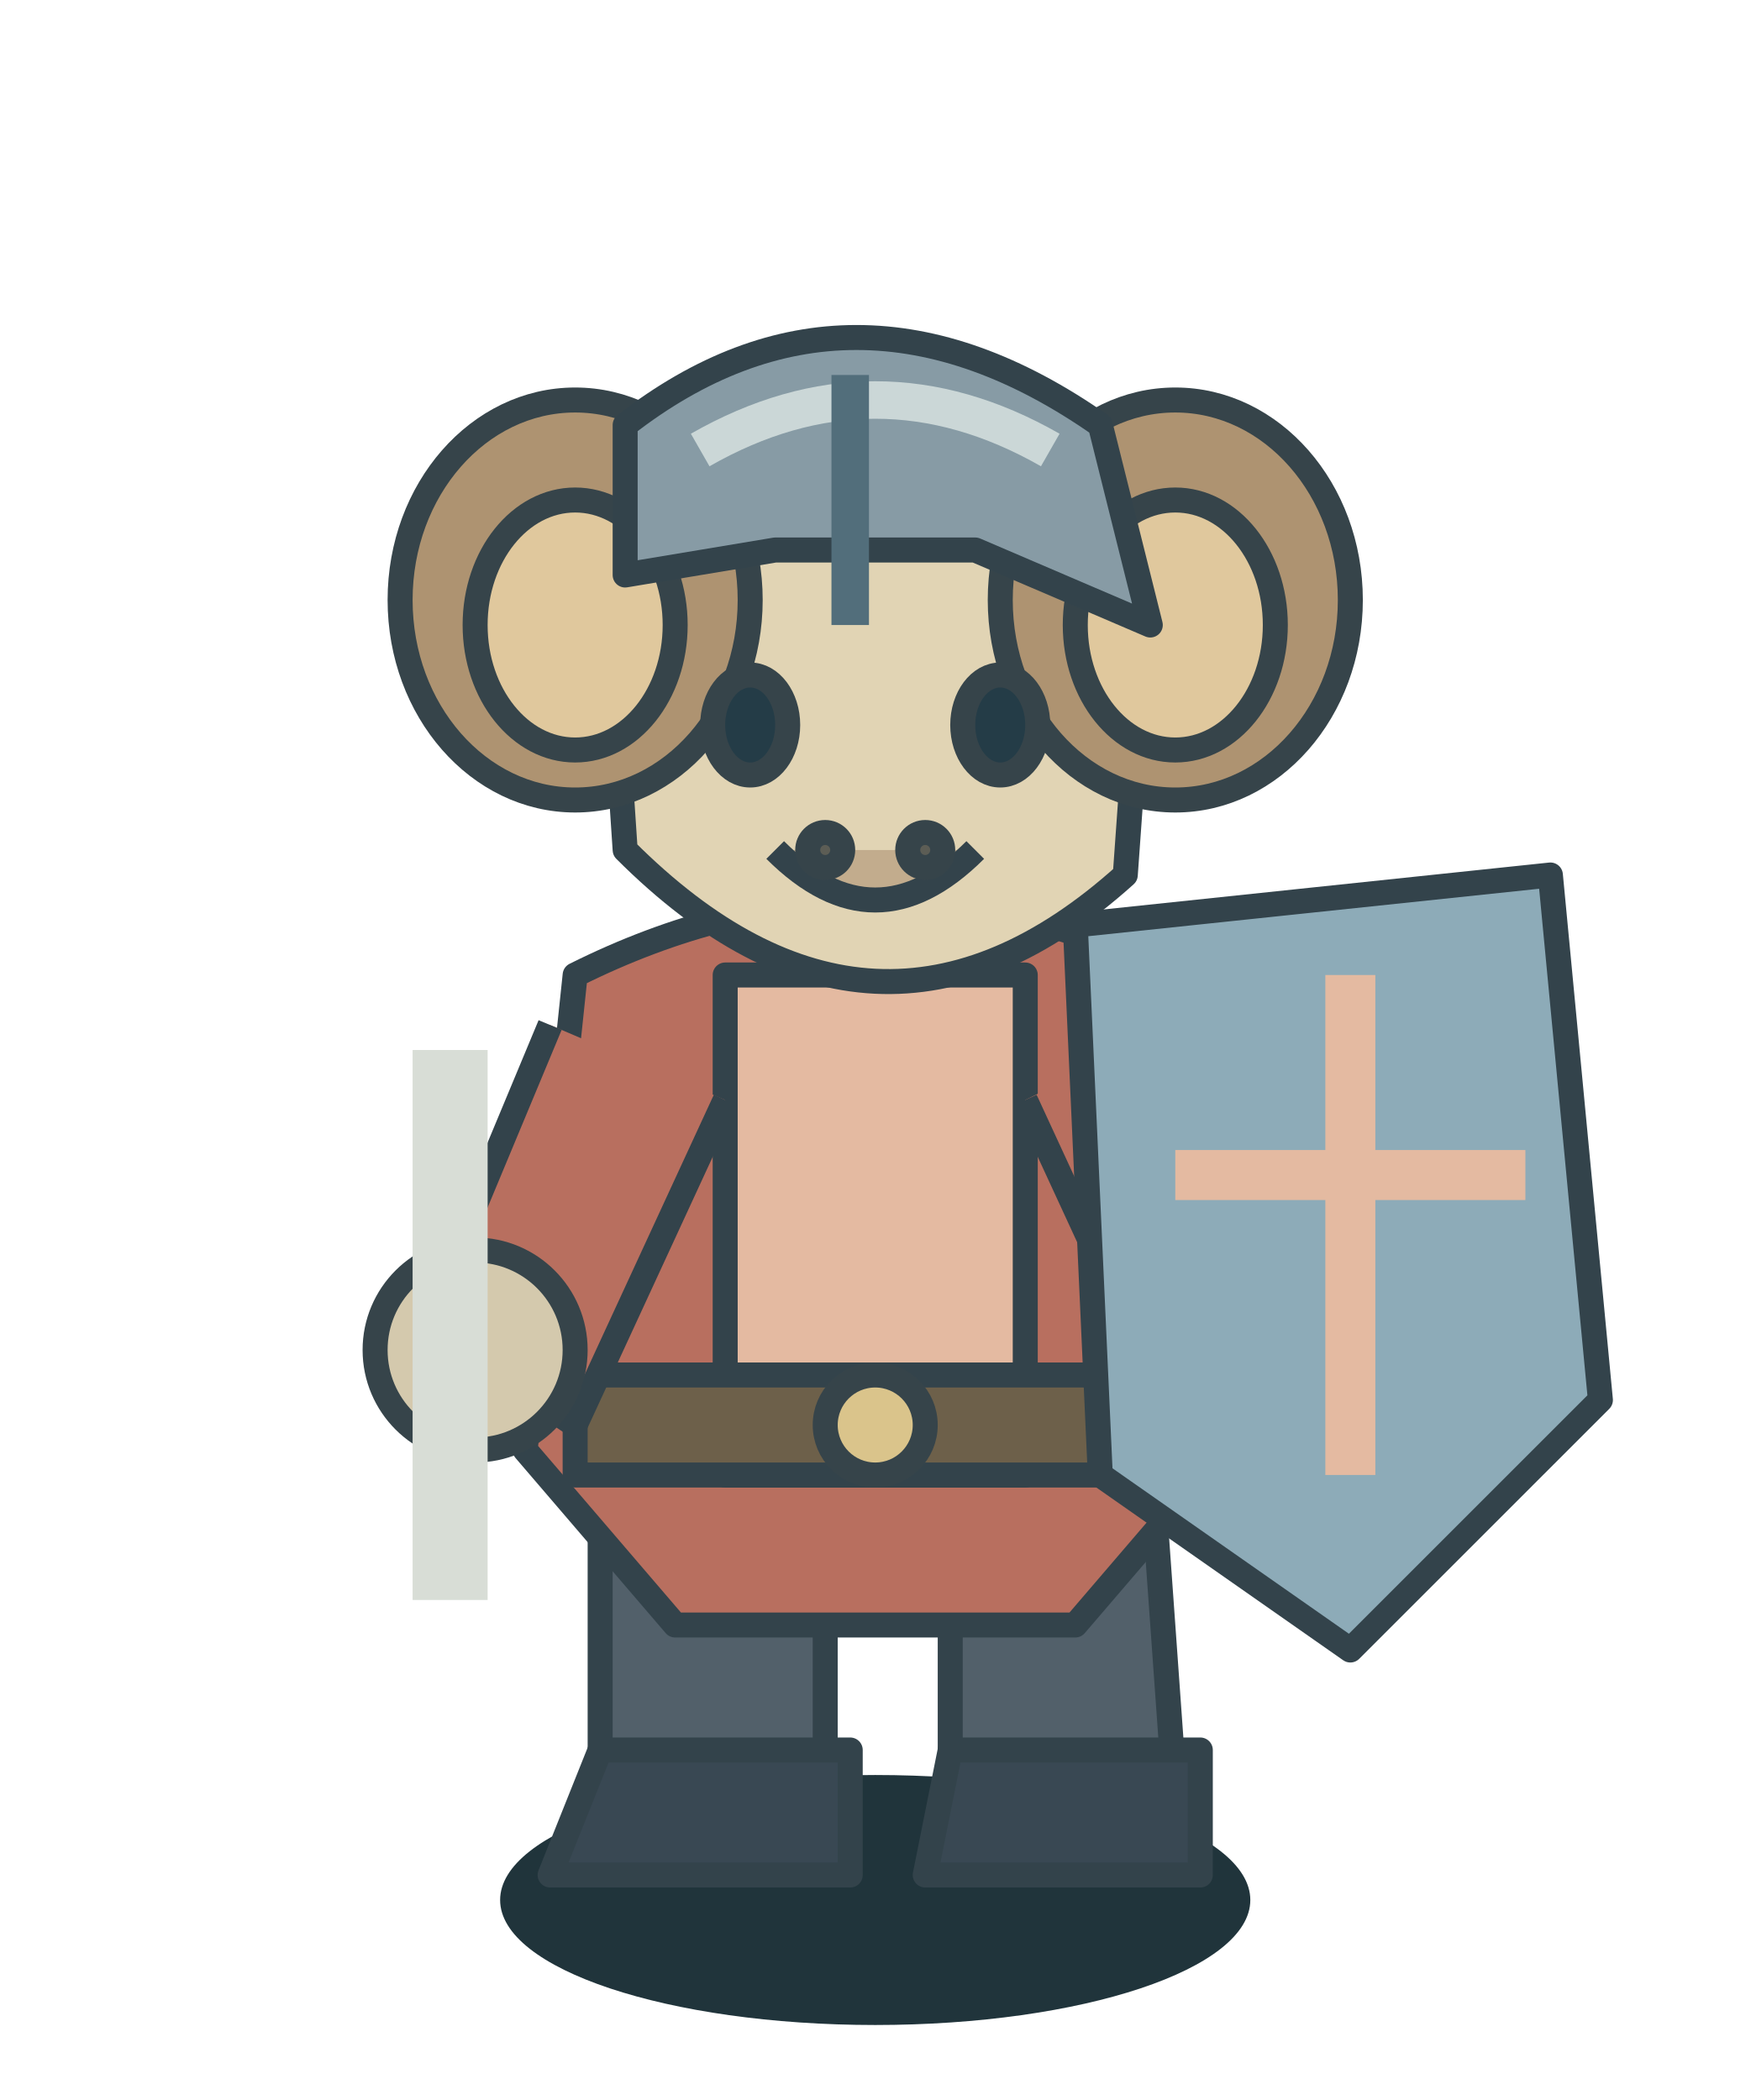
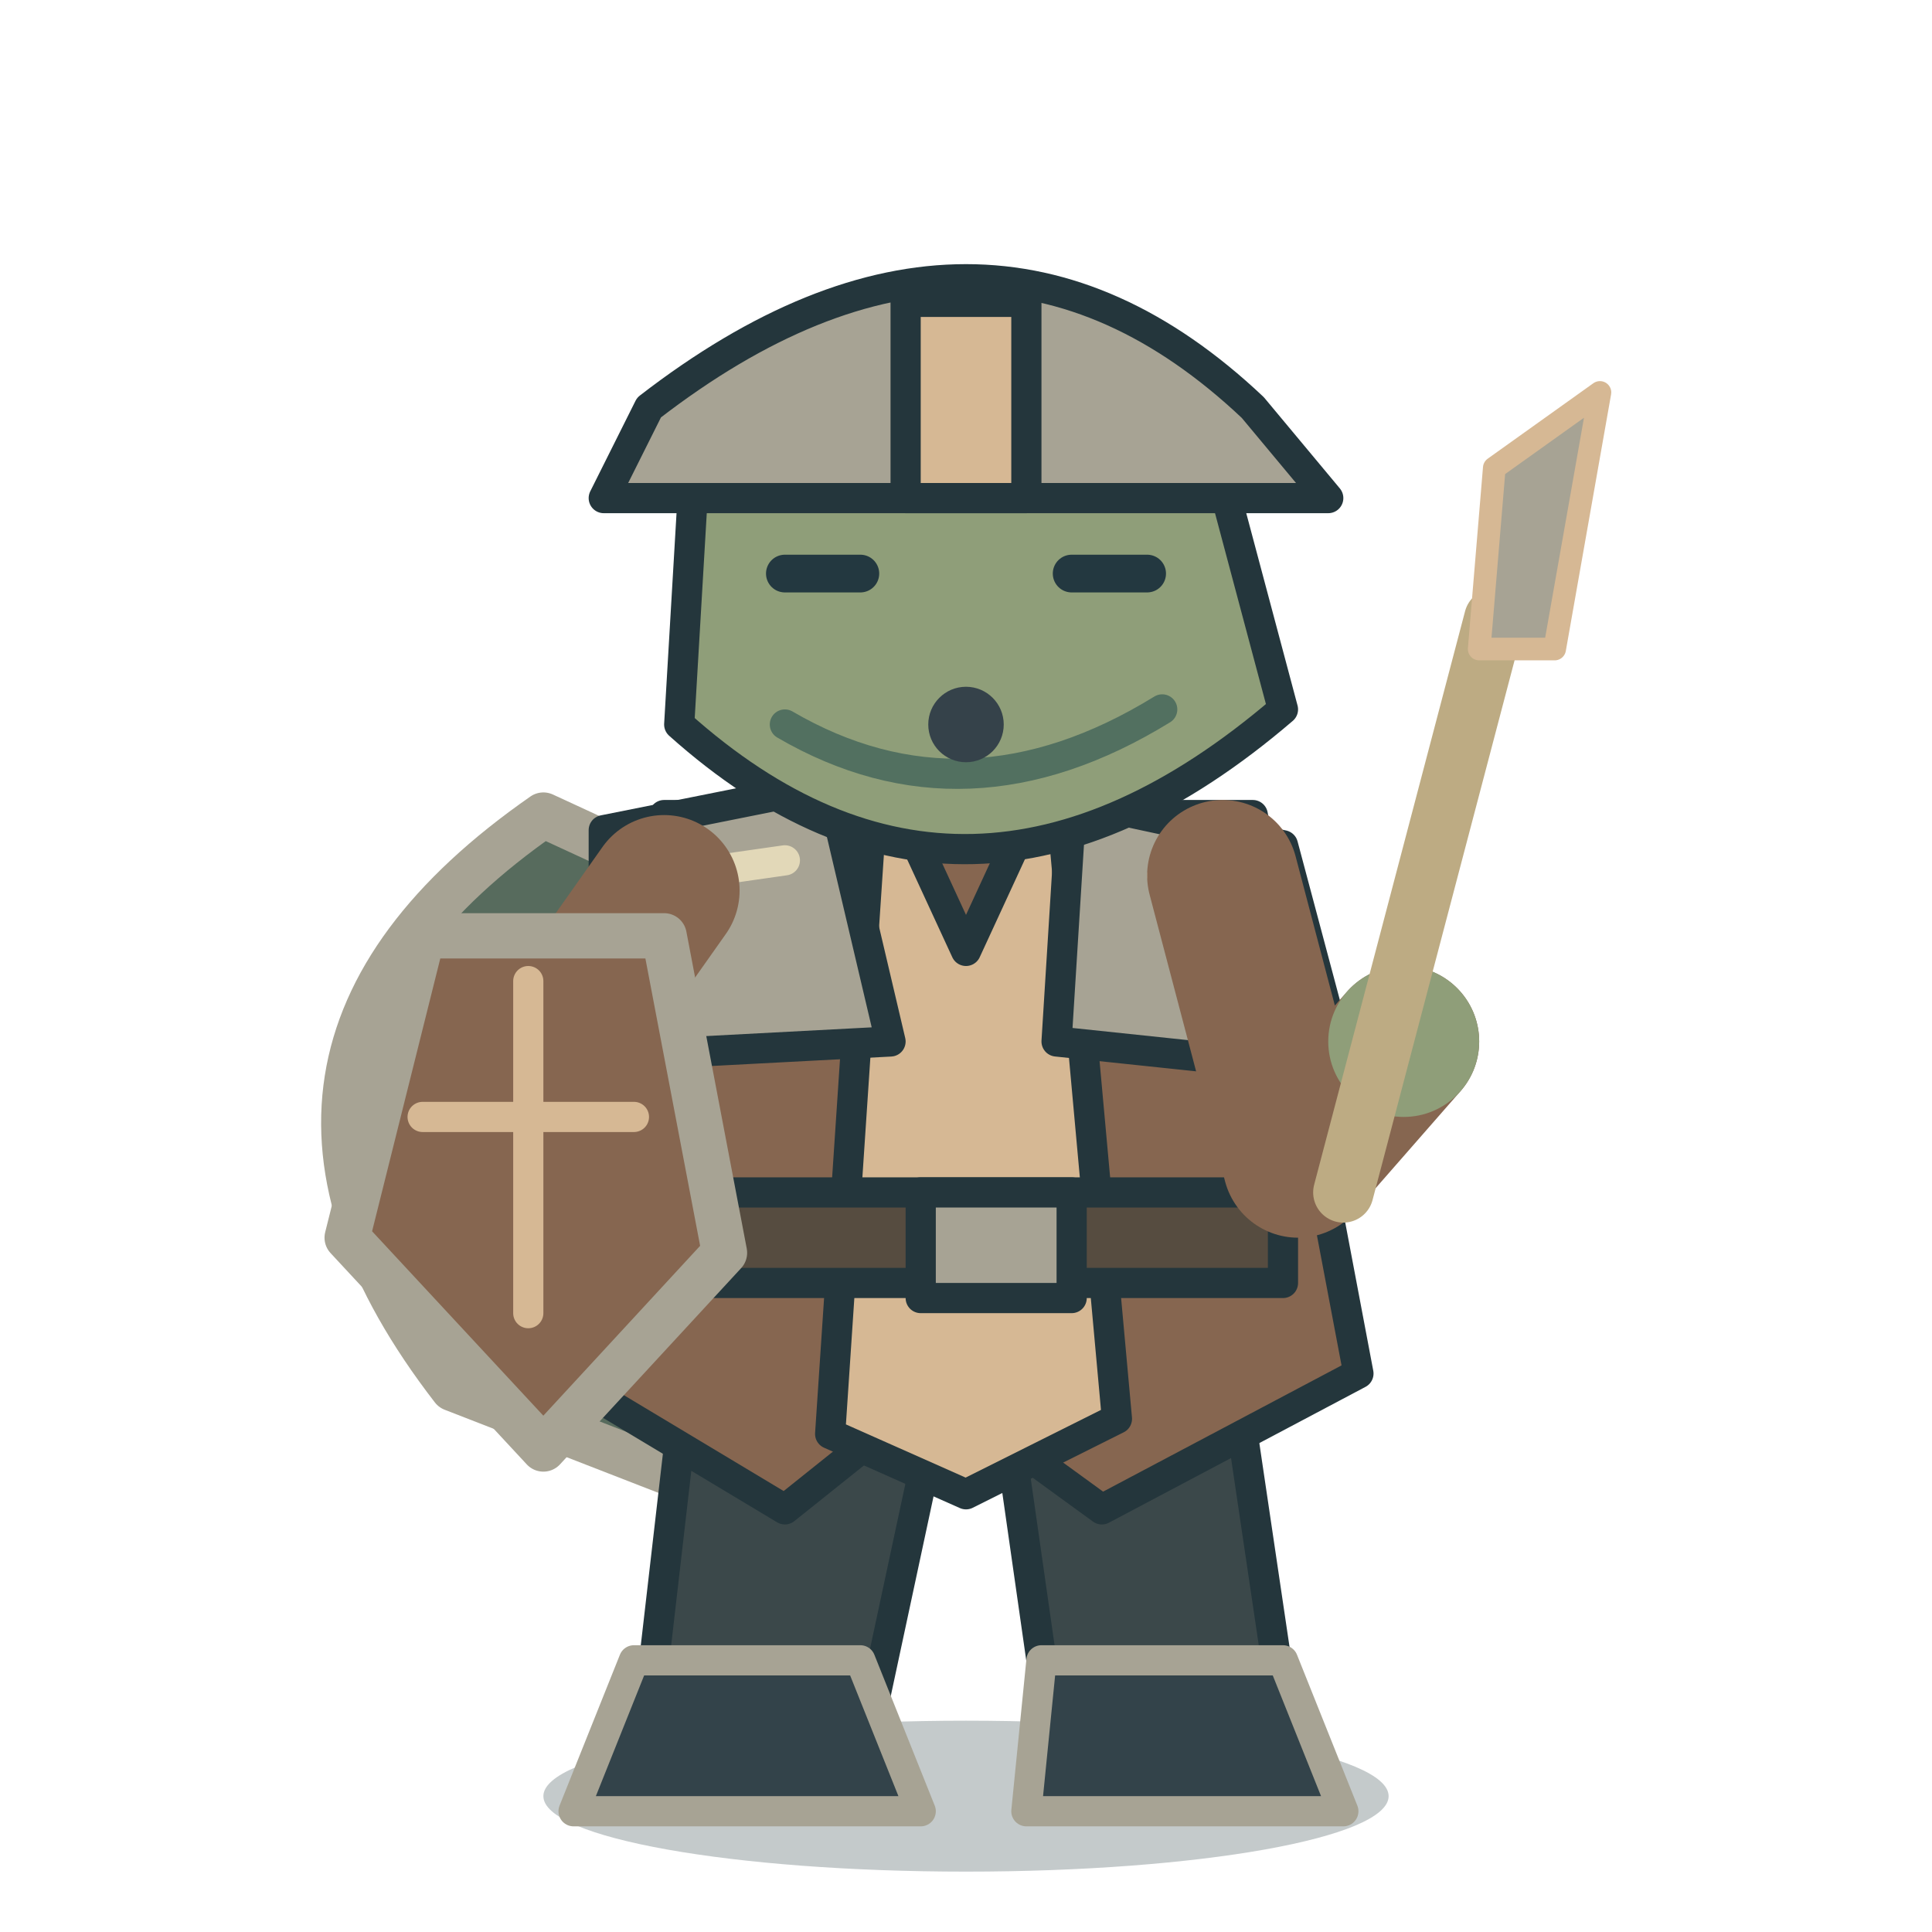
- <svg xmlns="http://www.w3.org/2000/svg" width="140" height="168" viewBox="0 0 70 84">
-   <ellipse cx="35" cy="76" rx="15" ry="5" fill="#20343b" stroke="none" />
-   <path d="M24 59L24 72H33L33 58Z" fill="#52606a" stroke="#33434b" stroke-width="1" stroke-linejoin="round" />
-   <path d="M38 59L38 72H47L46 58Z" fill="#52606a" stroke="#33434b" stroke-width="1" stroke-linejoin="round" />
-   <path d="M24 70H34V75H22Z" fill="#394853" stroke="#33434b" stroke-width="1" stroke-linejoin="round" />
-   <path d="M38 70H48V75H37Z" fill="#394853" stroke="#33434b" stroke-width="1" stroke-linejoin="round" />
-   <path d="M23 39Q35 33 47 39L49 58L43 65H27L21 58Z" fill="#b86f5f" stroke="#33434b" stroke-width="1" stroke-linejoin="round" />
-   <path d="M29 39H41V59H29Z" fill="#e4baa1" stroke="#33434b" stroke-width="1" stroke-linejoin="round" />
-   <path d="M23 55H47V59H23Z" fill="#6d604a" stroke="#33434b" stroke-width="1" stroke-linejoin="round" />
-   <ellipse cx="35" cy="57" rx="2" ry="2" fill="#dac48b" stroke="#36444a" />
-   <path d="M22 41L17 53L23 57L29 44M47 41L53 52L47 57L41 44" fill="#b86f5f" stroke="#33434b" stroke-width="1" stroke-linejoin="round" />
-   <ellipse cx="19" cy="54" rx="4" ry="4" fill="#d4c9ad" stroke="#36444a" />
-   <ellipse cx="50" cy="54" rx="4" ry="4" fill="#d4c9ad" stroke="#36444a" />
-   <path d="M24 19Q34 10 46 21L45 35Q35 44 25 34Z" fill="#e1d4b4" stroke="#33434b" stroke-width="1" stroke-linejoin="round" />
-   <ellipse cx="23" cy="24" rx="7" ry="8" fill="#ae9371" stroke="#36444a" />
-   <ellipse cx="47" cy="24" rx="7" ry="8" fill="#ae9371" stroke="#36444a" />
-   <ellipse cx="23" cy="25" rx="4" ry="5" fill="#e0c89d" stroke="#36444a" />
-   <ellipse cx="47" cy="25" rx="4" ry="5" fill="#e0c89d" stroke="#36444a" />
-   <path d="M25 23V17Q34 10 44 17L46 25L39 22H31Z" fill="#879ba5" stroke="#33434b" stroke-width="1" stroke-linejoin="round" />
-   <path d="M28 18Q35 14 42 18" fill="none" stroke="#cbd7d7" stroke-width="1.5" stroke-linejoin="round" />
-   <path d="M34 15V25" fill="none" stroke="#526e7b" stroke-width="1.5" stroke-linejoin="round" />
-   <ellipse cx="30" cy="29" rx="1.5" ry="2" fill="#243c47" stroke="#36444a" />
-   <ellipse cx="40" cy="29" rx="1.5" ry="2" fill="#243c47" stroke="#36444a" />
-   <path d="M31 34Q35 38 39 34" fill="#c2ac8d" stroke="#33434b" stroke-width="1" stroke-linejoin="round" />
-   <ellipse cx="33" cy="34" rx="0.7" ry="0.7" fill="#5c5d55" stroke="#36444a" />
-   <ellipse cx="37" cy="34" rx="0.7" ry="0.7" fill="#5c5d55" stroke="#36444a" />
-   <path d="M43 37L62 35L64 56L54 66L44 59Z" fill="#8dabb8" stroke="#33434b" stroke-width="1" stroke-linejoin="round" />
-   <path d="M54 39V59M47 47H61" fill="none" stroke="#e4baa1" stroke-width="2" stroke-linejoin="round" />
-   <path d="M18 42V64" fill="none" stroke="#d8ddd6" stroke-width="3" stroke-linejoin="round" />
+ <svg xmlns="http://www.w3.org/2000/svg" width="128" height="128" viewBox="0 0 128 128">
+   <g transform="translate(0 0)">
+     <ellipse cx="64" cy="119" rx="28" ry="5" fill="#152b31" opacity=".25" />
+     <path d="M36 54Q13 70 30 92L48 99L62 66Z" fill="#576b5d" stroke="#a7a394" stroke-width="3" stroke-linejoin="round" stroke-linecap="round" />
+     <path d="M46 87L43 113L57 117L63 89M66 89L70 117L85 113L81 86" fill="#3b484a" stroke="#24363c" stroke-width="2" stroke-linejoin="round" stroke-linecap="round" />
+     <path d="M42 110h15l4 10H38Z M69 110h16l4 10H68Z" fill="#33434a" stroke="#a7a394" stroke-width="2" stroke-linejoin="round" stroke-linecap="round" />
+     <path d="M44 54L83 54L90 91L73 100L62 92L52 100L37 91Z" fill="#866650" stroke="#24363c" stroke-width="2" stroke-linejoin="round" stroke-linecap="round" />
+     <path d="M58 50L64 63L70 50L74 94L64 99L55 95Z" fill="#d6b894" stroke="#24363c" stroke-width="2" stroke-linejoin="round" stroke-linecap="round" />
+     <path d="M43 79H85V85H42Z" fill="#564c40" stroke="#24363c" stroke-width="2" stroke-linejoin="round" stroke-linecap="round" />
+     <path d="M61 79H71V86H61Z" fill="#a7a394" stroke="#24363c" stroke-width="2" stroke-linejoin="round" stroke-linecap="round" />
+     <path d="M40 55L55 52L59 69L40 70Z M71 53L85 56L89 71L70 69Z" fill="#a7a394" stroke="#24363c" stroke-width="2" stroke-linejoin="round" stroke-linecap="round" />
+     <path d="M45 58L52 57M77 58L82 61" fill="none" stroke="#e2d8b8" stroke-width="2" stroke-linejoin="round" stroke-linecap="round" />
+     <path d="M46 31Q64 20 81 32L85 47Q64 65 45 48Z" fill="#8f9e79" stroke="#24363c" stroke-width="2" stroke-linejoin="round" stroke-linecap="round" />
+     <path d="M52 48Q64 55 77 47" fill="none" stroke="#527060" stroke-width="2" stroke-linejoin="round" stroke-linecap="round" />
+     <path d="M52 38h5M71 38h5" fill="none" stroke="#233840" stroke-width="2.5" stroke-linejoin="round" stroke-linecap="round" />
+     <circle cx="64" cy="48" r="2.5" fill="#35424a" />
+     <path d="M43 27Q65 10 83 27L88 33H40Z" fill="#a7a394" stroke="#24363c" stroke-width="2" stroke-linejoin="round" stroke-linecap="round" />
+     <path d="M60 20H68V33H60Z" fill="#d6b894" stroke="#24363c" stroke-width="2" stroke-linejoin="round" stroke-linecap="round" />
+     <path d="M44 59L32 76L37 85M81 58L86 77L93 69" fill="none" stroke="#866650" stroke-width="10" stroke-linejoin="round" stroke-linecap="round" />
+     <circle cx="93" cy="69" r="5" fill="#8f9e79" />
+     <path d="M89 79L99 41" fill="none" stroke="#bdab83" stroke-width="4" stroke-linejoin="round" stroke-linecap="round" />
+     <path d="M98 43l1-12 7-5-3 17Z" fill="#a7a394" stroke="#d6b894" stroke-width="1.5" stroke-linejoin="round" stroke-linecap="round" />
+     <path d="M28 62L44 62L48 83L36 96L23 82Z" fill="#866650" stroke="#a7a394" stroke-width="3" stroke-linejoin="round" stroke-linecap="round" />
+     <path d="M28 74L42 74M35 65V87" fill="none" stroke="#d6b894" stroke-width="2" stroke-linejoin="round" stroke-linecap="round" />
+   </g>
</svg>
